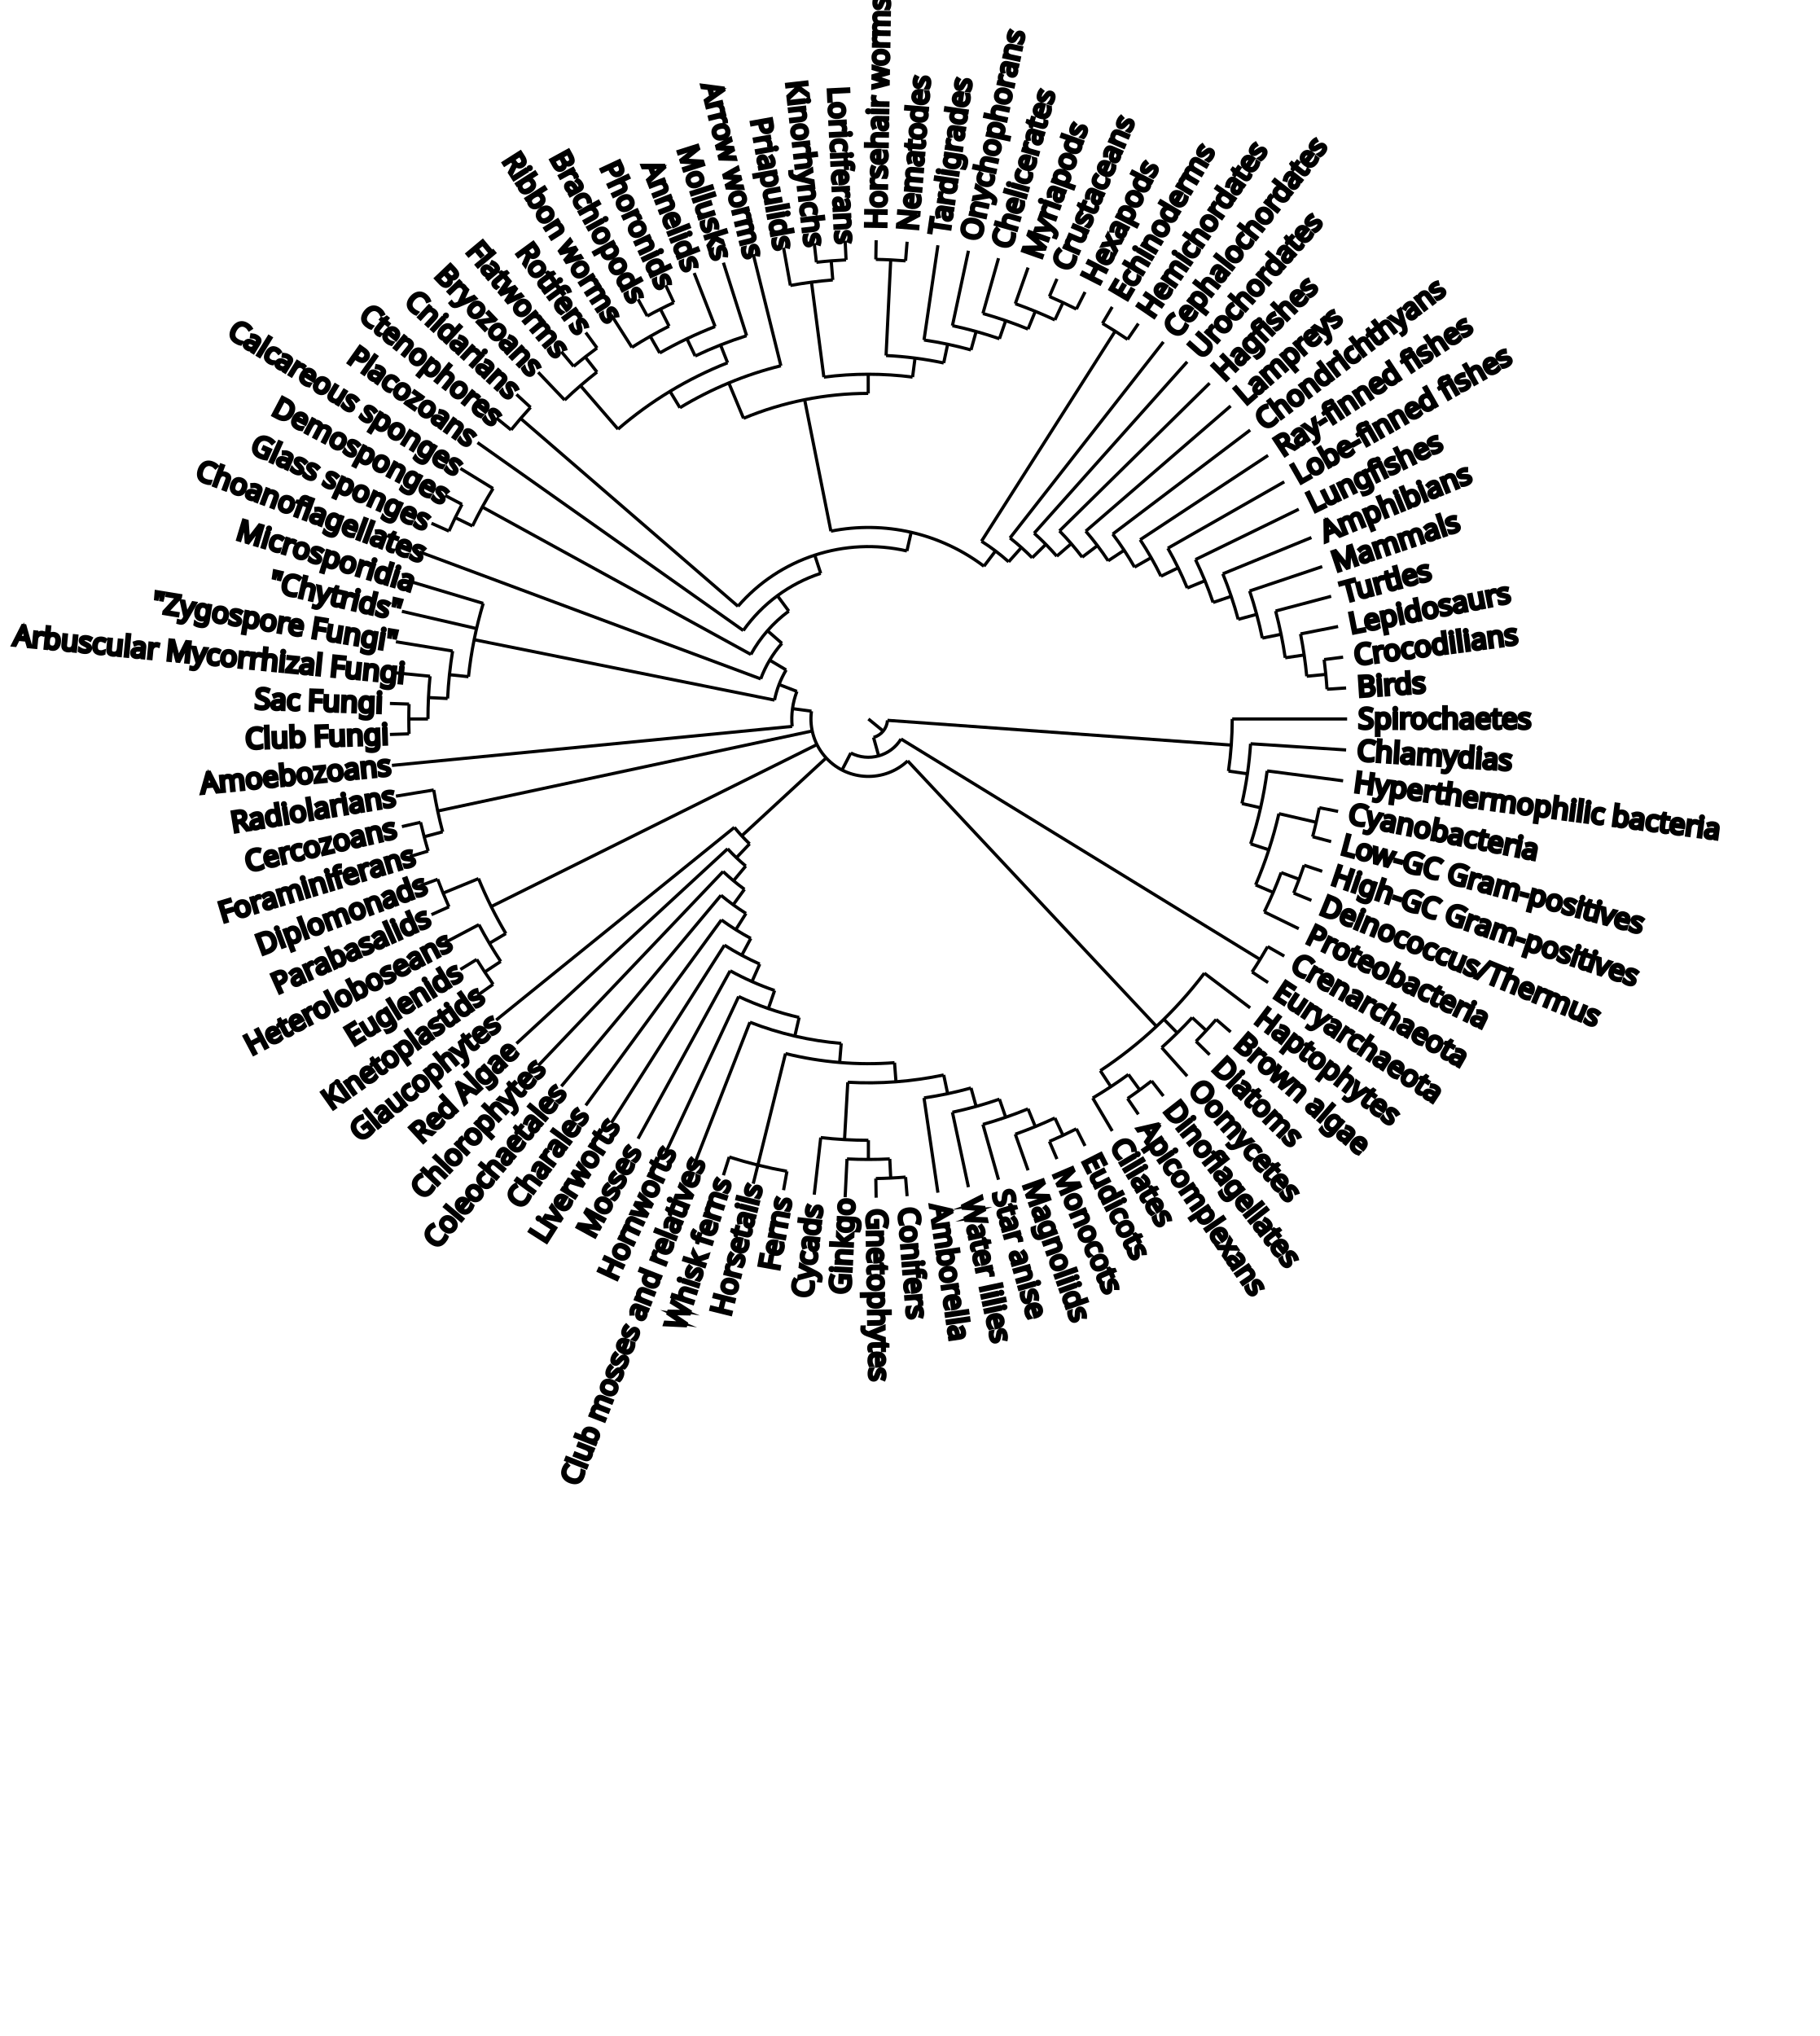
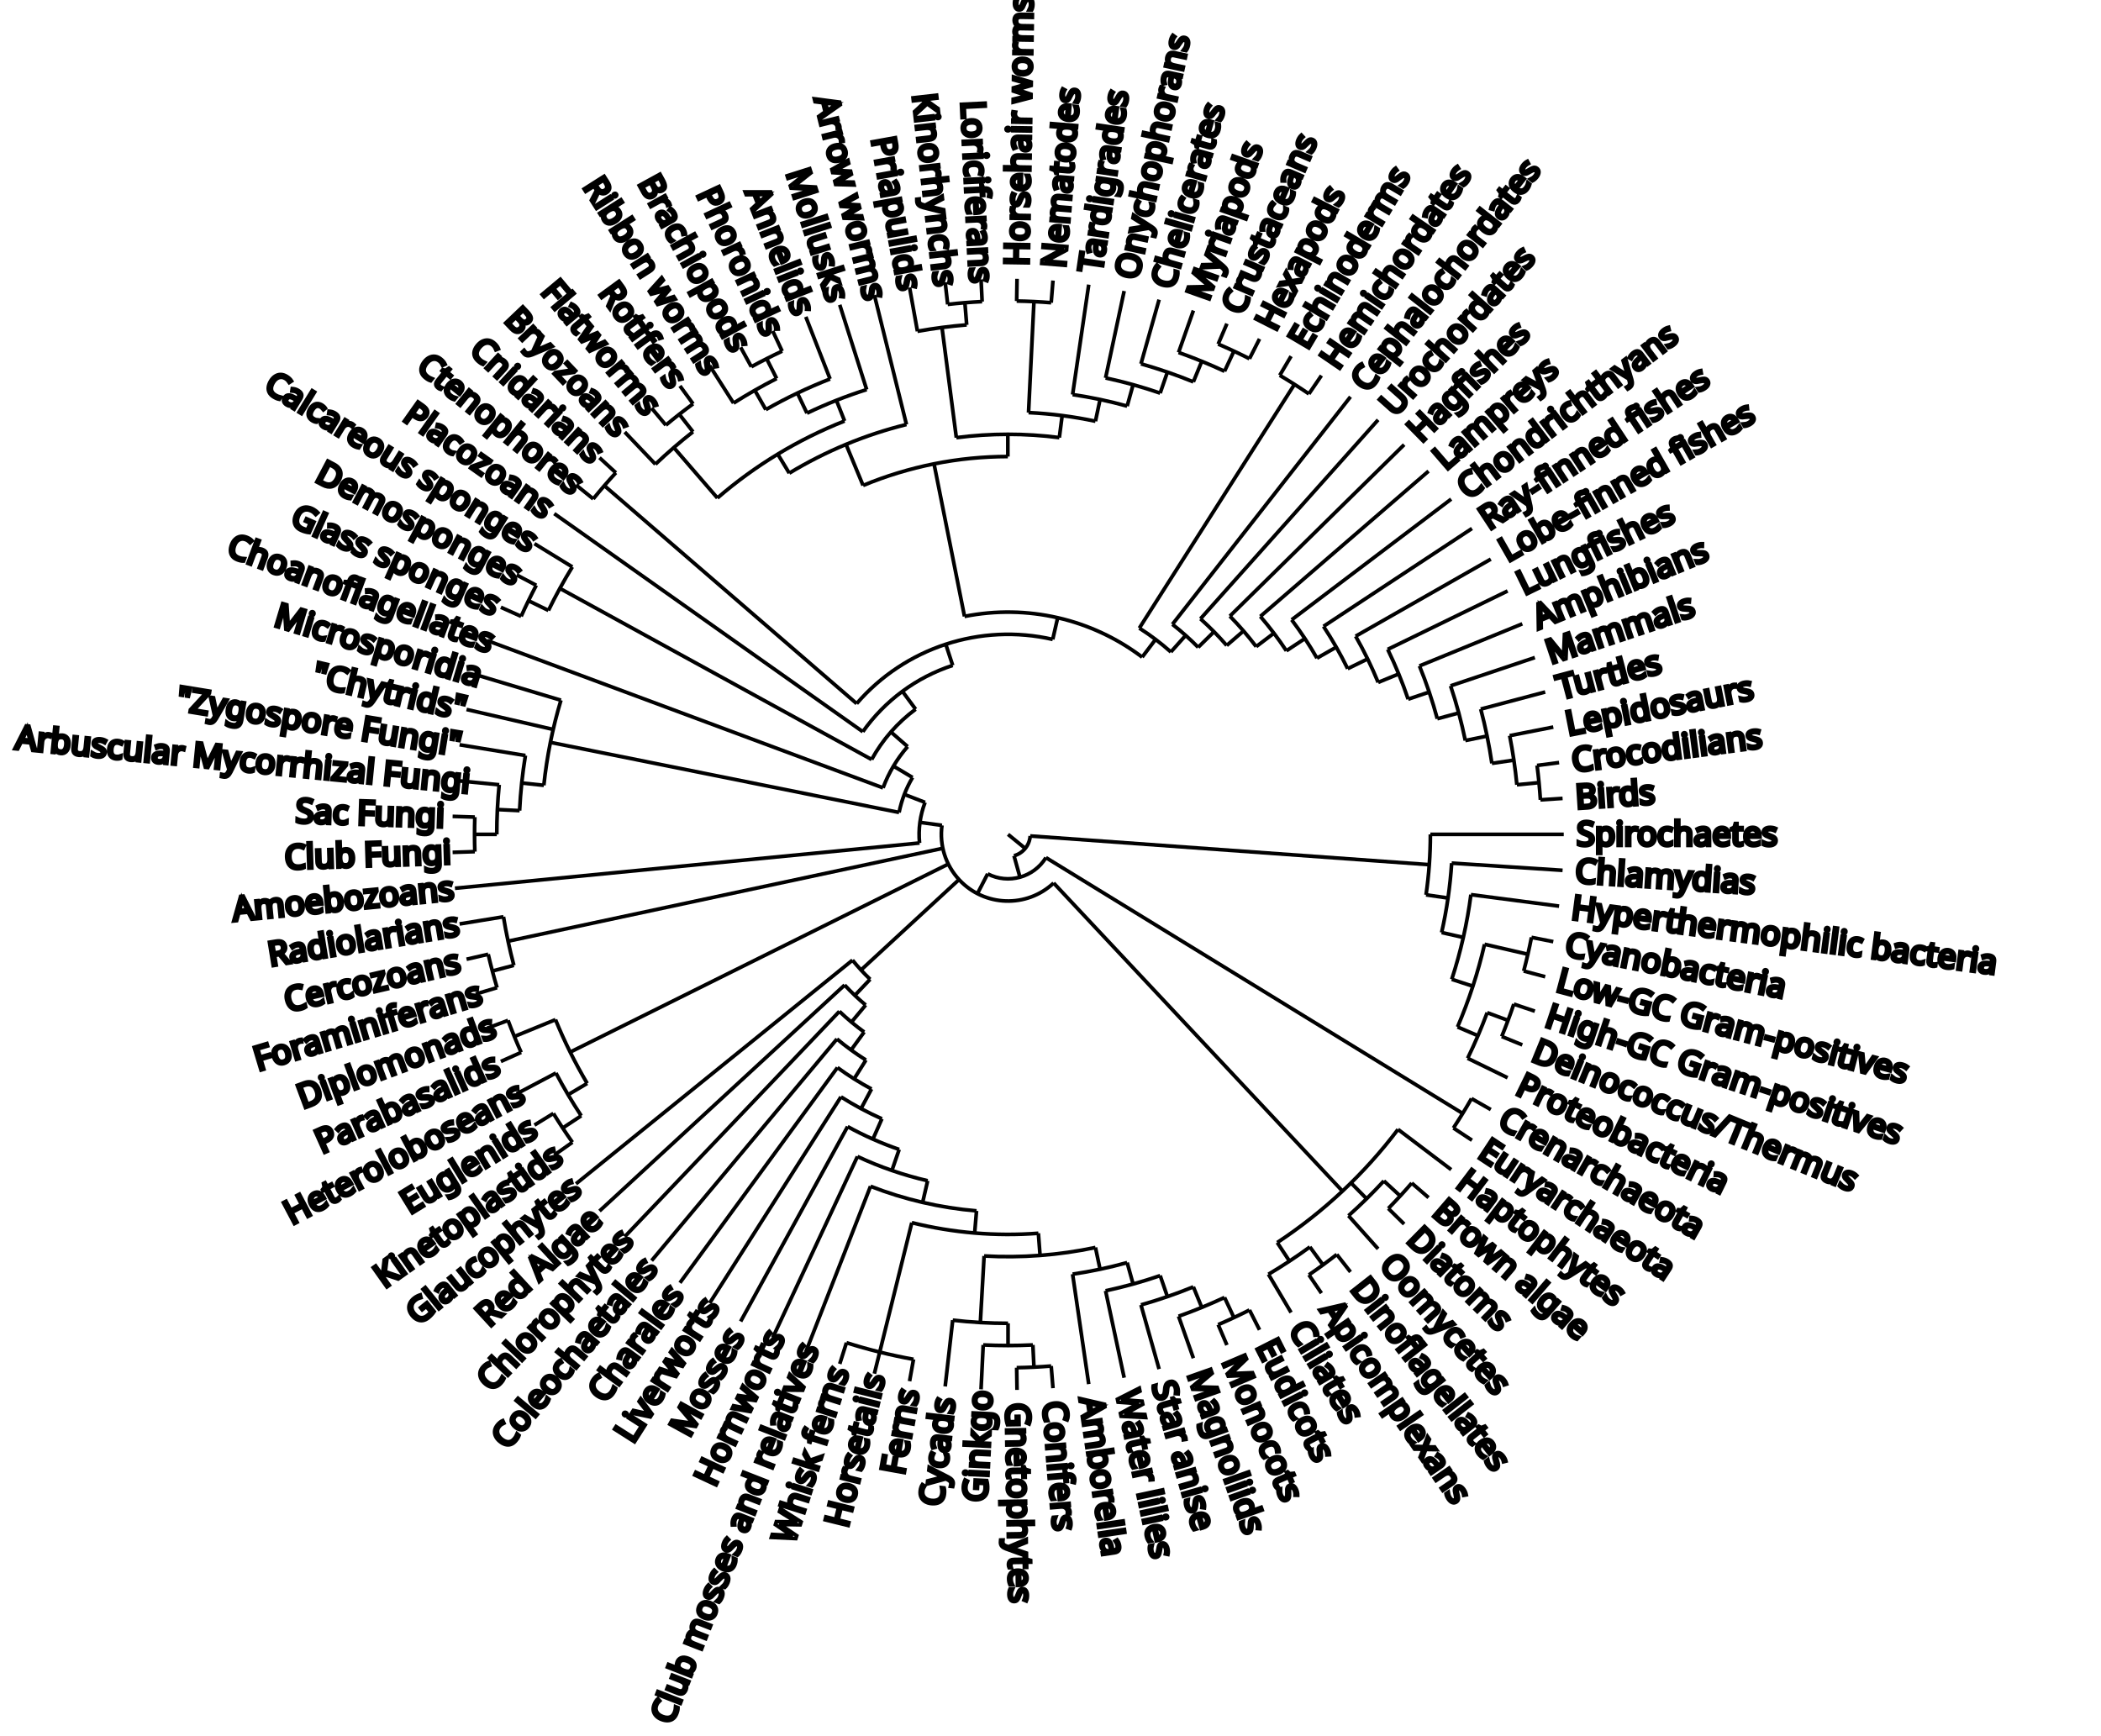
- <svg xmlns="http://www.w3.org/2000/svg" viewBox="33 170 572 640">
-   <g fill="none" stroke="#000" stroke-miterlimit="10" font-family="ArialMT" font-size="9">
+ <svg xmlns="http://www.w3.org/2000/svg" viewBox="33 170 569 470">
+   <g fill="none" stroke="#000" font-family="ArialMT" font-size="9">
    <line x1="310.66" y1="399.811" x2="306" y2="396" />
    <line x1="420.085" y1="404.212" x2="312.005" y2="396.432" />
    <path d="M312.005,396.432 c-0.184,2.536-1.939,4.684-4.389,5.367" />
    <line x1="307.616" y1="401.799" x2="309.232" y2="407.598" />
    <line x1="456.5" y1="396" x2="420.38" y2="396" />
    <path d="M420.38,396 c0,5.482-0.394,10.957-1.179,16.382" />
    <line x1="419.201" y1="412.382" x2="425.158" y2="413.244" />
    <line x1="456.185" y1="405.742" x2="426.147" y2="403.794" />
    <path d="M426.147,403.794 c-0.41,6.326-1.32,12.61-2.72,18.794" />
    <line x1="423.428" y1="422.588" x2="429.299" y2="423.917" />
    <line x1="455.239" y1="415.442" x2="431.36" y2="412.332" />
    <path d="M431.36,412.332 c-1.014,7.788-2.753,15.464-5.19,22.929" />
    <line x1="426.169" y1="435.261" x2="431.892" y2="437.13" />
    <line x1="446.783" y1="428.476" x2="435.051" y2="425.77" />
    <path d="M435.051,425.77 c-1.769,7.668-4.217,15.163-7.316,22.396" />
    <line x1="427.734" y1="448.165" x2="433.267" y2="450.536" />
    <line x1="453.667" y1="425.062" x2="447.761" y2="423.899" />
    <path d="M447.761,423.899 c-0.603,3.062-1.304,6.103-2.104,9.118" />
    <line x1="445.657" y1="433.018" x2="451.477" y2="434.56" />
    <line x1="441.407" y1="446.391" x2="435.766" y2="444.291" />
    <path d="M435.766,444.291 c-1.564,4.204-3.332,8.329-5.297,12.361" />
    <line x1="430.469" y1="456.652" x2="441.292" y2="461.926" />
    <line x1="448.676" y1="443.896" x2="442.969" y2="441.979" />
    <path d="M442.969,441.979 c-0.993,2.958-2.081,5.882-3.265,8.771" />
    <line x1="439.705" y1="450.749" x2="445.275" y2="453.03" />
    <line x1="429.128" y1="471.59" x2="316.261" y2="402.299" />
    <path d="M316.261,402.299 c-3.298,5.372-10.182,7.291-15.784,4.399" />
    <line x1="300.477" y1="406.698" x2="297.715" y2="412.048" />
    <line x1="436.741" y1="470.545" x2="431.511" y2="467.563" />
    <path d="M431.512,467.563 c-1.545,2.71-3.178,5.37-4.896,7.974" />
    <line x1="426.616" y1="475.538" x2="431.642" y2="478.852" />
    <line x1="396.567" y1="492.633" x2="318.351" y2="409.177" />
    <path d="M318.35,409.177 c-7.276,6.821-18.706,6.451-25.526-0.826c-3.719-3.968-5.452-9.399-4.718-14.788" />
    <line x1="288.105" y1="393.563" x2="282.14" y2="392.751" />
    <line x1="426.015" y1="486.811" x2="411.613" y2="475.914" />
    <path d="M411.613,475.914 c-9.081,12.001-20.14,22.365-32.704,30.65" />
    <line x1="378.909" y1="506.564" x2="382.224" y2="511.591" />
    <line x1="403.11" y1="494.695" x2="398.888" y2="490.404" />
    <line x1="412.214" y1="493.944" x2="407.789" y2="489.863" />
    <path d="M407.788,489.863 c-3.041,3.297-6.239,6.445-9.586,9.432" />
    <line x1="398.202" y1="499.295" x2="406.221" y2="508.277" />
    <line x1="419.886" y1="494.389" x2="415.33" y2="490.453" />
    <path d="M415.33,490.453 c-2.04,2.361-4.155,4.655-6.343,6.879" />
    <line x1="408.986" y1="497.332" x2="413.277" y2="501.555" />
    <line x1="391.302" y1="512.611" x2="387.747" y2="507.752" />
    <path d="M387.747,507.752 c-3.62,2.648-7.367,5.119-11.227,7.403" />
    <line x1="376.521" y1="515.155" x2="382.652" y2="525.517" />
    <line x1="398.742" y1="514.529" x2="395.032" y2="509.788" />
    <path d="M395.033,509.788 c-2.457,1.923-4.977,3.765-7.553,5.523" />
    <line x1="387.48" y1="515.312" x2="390.875" y2="520.283" />
    <line x1="266.181" y1="432.741" x2="292.727" y2="408.247" />
    <line x1="264.506" y1="439.615" x2="268.655" y2="435.253" />
    <path d="M268.655,435.254 c-1.704-1.621-3.3-3.352-4.779-5.181" />
    <line x1="263.876" y1="430.074" x2="188.989" y2="490.65" />
    <line x1="263.589" y1="446.856" x2="267.444" y2="442.233" />
    <path d="M267.445,442.233 c-2.016-1.682-3.921-3.493-5.701-5.423" />
    <line x1="261.744" y1="436.811" x2="195.36" y2="498.025" />
    <line x1="263.495" y1="454.411" x2="267.037" y2="449.544" />
    <path d="M267.037,449.544 c-2.357-1.716-4.599-3.585-6.71-5.596" />
    <line x1="260.327" y1="443.948" x2="202.196" y2="504.973" />
    <line x1="264.31" y1="462.231" x2="267.517" y2="457.137" />
    <path d="M267.517,457.137 c-2.743-1.727-5.366-3.635-7.852-5.714" />
    <line x1="259.665" y1="451.423" x2="209.468" y2="511.464" />
    <line x1="266.184" y1="470.282" x2="269.028" y2="464.976" />
    <path d="M269.028,464.976 c-3.209-1.72-6.294-3.662-9.233-5.812" />
    <line x1="259.795" y1="459.164" x2="217.144" y2="517.471" />
    <line x1="269.401" y1="478.551" x2="271.841" y2="473.048" />
    <path d="M271.841,473.048 c-3.841-1.703-7.549-3.69-11.093-5.946" />
    <line x1="260.749" y1="467.102" x2="225.193" y2="522.967" />
    <line x1="274.551" y1="487.041" x2="276.517" y2="481.352" />
    <path d="M276.517,481.352 c-4.822-1.666-9.495-3.737-13.968-6.192" />
    <line x1="262.549" y1="475.158" x2="233.582" y2="527.931" />
    <line x1="282.87" y1="495.692" x2="284.231" y2="489.828" />
    <path d="M284.231,489.828 c-6.551-1.521-12.924-3.723-19.016-6.569" />
    <line x1="265.215" y1="483.259" x2="242.273" y2="532.342" />
    <line x1="296.962" y1="503.982" x2="297.464" y2="497.983" />
    <path d="M297.465,497.983 c-9.84-0.824-19.509-3.067-28.707-6.66" />
    <line x1="268.758" y1="491.323" x2="251.232" y2="536.182" />
    <line x1="314.674" y1="510.051" x2="314.217" y2="504.048" />
    <path d="M314.218,504.048 c-11.507,0.875-23.079-0.094-34.281-2.869" />
    <line x1="279.937" y1="501.179" x2="271.249" y2="536.239" />
    <line x1="330.921" y1="513.793" x2="329.676" y2="507.902" />
    <path d="M329.675,507.903 c-9.905,2.096-20.046,2.866-30.155,2.293" />
    <line x1="299.521" y1="510.196" x2="298.498" y2="528.228" />
    <line x1="339.872" y1="517.798" x2="338.259" y2="511.998" />
    <path d="M338.259,511.998 c-4.854,1.35-9.788,2.394-14.772,3.126" />
    <line x1="323.485" y1="515.123" x2="327.856" y2="544.904" />
    <line x1="349.163" y1="521.209" x2="347.201" y2="515.518" />
    <path d="M347.201,515.518 c-4.84,1.669-9.776,3.042-14.784,4.111" />
    <line x1="332.418" y1="519.629" x2="337.449" y2="543.177" />
    <line x1="358.468" y1="524.134" x2="356.187" y2="518.562" />
    <path d="M356.187,518.562 c-4.632,1.897-9.368,3.529-14.186,4.891" />
    <line x1="342.001" y1="523.453" x2="346.91" y2="540.833" />
    <line x1="367.178" y1="526.889" x2="364.629" y2="521.435" />
    <path d="M364.629,521.435 c-4.063,1.899-8.218,3.601-12.445,5.096" />
    <line x1="352.184" y1="526.53" x2="356.199" y2="537.882" />
    <line x1="374.108" y1="530.207" x2="371.385" y2="524.839" />
    <path d="M371.384,524.839 c-2.782,1.412-5.608,2.732-8.477,3.962" />
    <line x1="362.907" y1="528.801" x2="365.278" y2="534.334" />
    <line x1="306" y1="534.46" x2="306" y2="528.44" />
    <path d="M306,528.44 c-5.006,0-10.007-0.284-14.981-0.851" />
    <line x1="291.019" y1="527.59" x2="288.976" y2="545.534" />
    <line x1="313.017" y1="540.31" x2="312.725" y2="534.297" />
    <path d="M312.724,534.297 c-4.479,0.218-8.968,0.218-13.448,0" />
    <line x1="299.276" y1="534.297" x2="298.691" y2="546.322" />
    <line x1="318.173" y1="546.007" x2="317.686" y2="540.007" />
    <path d="M317.686,540.007 c-3.11,0.252-6.227,0.404-9.346,0.454" />
    <line x1="308.34" y1="540.461" x2="308.437" y2="546.48" />
    <line x1="279.333" y1="544.118" x2="280.4" y2="538.193" />
    <path d="M280.399,538.193 c-6.143-1.105-12.207-2.608-18.155-4.499" />
    <line x1="262.244" y1="533.695" x2="260.421" y2="539.432" />
    <line x1="269.801" y1="542.082" x2="271.249" y2="536.239" />
    <line x1="187.417" y1="454.978" x2="289.83" y2="404.042" />
    <line x1="186.845" y1="466.521" x2="192.025" y2="463.454" />
    <path d="M192.025,463.454 c-3.279-5.54-6.149-11.311-8.588-17.268" />
    <line x1="183.437" y1="446.187" x2="172.295" y2="450.749" />
    <line x1="185.384" y1="475.538" x2="190.41" y2="472.224" />
    <path d="M190.41,472.224 c-2.469-3.744-4.755-7.606-6.849-11.573" />
    <line x1="183.561" y1="460.65" x2="172.914" y2="466.272" />
    <line x1="183.107" y1="482.877" x2="188.023" y2="479.402" />
    <path d="M188.023,479.402 c-1.801-2.549-3.519-5.153-5.151-7.812" />
    <line x1="182.872" y1="471.59" x2="177.742" y2="474.74" />
    <line x1="168.644" y1="457.511" x2="174.138" y2="455.051" />
    <path d="M174.138,455.05 c-1.275-2.847-2.458-5.734-3.546-8.658" />
    <line x1="170.592" y1="446.391" x2="164.95" y2="448.491" />
    <line x1="170.597" y1="424.934" x2="288.339" y2="399.773" />
    <line x1="166.343" y1="433.018" x2="172.162" y2="431.476" />
    <path d="M172.162,431.475 c-1.149-4.336-2.087-8.724-2.81-13.15" />
    <line x1="169.352" y1="418.324" x2="157.468" y2="420.265" />
    <line x1="161.849" y1="439.25" x2="167.614" y2="437.521" />
    <path d="M167.615,437.521 c-0.897-2.988-1.696-6.005-2.397-9.045" />
    <line x1="165.217" y1="428.476" x2="159.351" y2="429.828" />
    <line x1="156.21" y1="410.6" x2="282.034" y2="398.336" />
    <path d="M282.034,398.336 c-0.364-3.732,0.149-7.497,1.497-10.996" />
    <line x1="283.531" y1="387.34" x2="277.914" y2="385.175" />
    <line x1="182.059" y1="371.086" x2="276.49" y2="390.068" />
    <path d="M276.49,390.068 c0.672-3.342,1.907-6.546,3.652-9.475" />
    <line x1="280.142" y1="380.593" x2="274.97" y2="377.512" />
    <line x1="174.293" y1="382.085" x2="180.28" y2="382.717" />
    <path d="M180.28,382.718 c0.825-7.81,2.376-15.526,4.633-23.048" />
    <line x1="184.913" y1="359.67" x2="161.849" y2="352.75" />
    <line x1="167.704" y1="389.276" x2="173.716" y2="389.568" />
    <path d="M173.716,389.568 c0.243-5,0.77-9.982,1.576-14.922" />
    <line x1="175.293" y1="374.646" x2="157.469" y2="371.734" />
    <line x1="161.52" y1="396" x2="167.54" y2="396" />
    <path d="M167.54,396 c0-4.485,0.218-8.968,0.653-13.432" />
    <line x1="168.193" y1="382.568" x2="156.21" y2="381.4" />
    <line x1="155.579" y1="400.873" x2="161.596" y2="400.679" />
    <path d="M161.596,400.679 c-0.101-3.118-0.101-6.239,0-9.357" />
    <line x1="161.596" y1="391.321" x2="155.579" y2="391.126" />
    <line x1="159.351" y1="362.171" x2="182.815" y2="367.584" />
    <line x1="164.95" y1="343.509" x2="272.148" y2="383.402" />
    <path d="M272.148,383.402 c1.525-4.098,3.781-7.885,6.659-11.176" />
    <line x1="278.807" y1="372.226" x2="274.275" y2="368.264" />
    <line x1="184.624" y1="329.375" x2="269.06" y2="375.723" />
    <path d="M269.059,375.723 c2.937-5.351,7.001-9.999,11.912-13.625" />
    <line x1="280.971" y1="362.098" x2="277.395" y2="357.255" />
    <line x1="176.12" y1="332.711" x2="181.531" y2="335.348" />
    <path d="M181.531,335.348 c1.965-4.032,4.124-7.966,6.471-11.789" />
    <line x1="188.002" y1="323.559" x2="177.741" y2="317.26" />
    <line x1="168.644" y1="334.489" x2="174.138" y2="336.95" />
    <path d="M174.138,336.95 c1.275-2.847,2.642-5.653,4.099-8.412" />
    <line x1="178.237" y1="328.538" x2="172.913" y2="325.728" />
    <line x1="183.107" y1="309.123" x2="266.674" y2="368.199" />
    <path d="M266.674,368.199 c5.972-8.448,14.506-14.748,24.337-17.968" />
    <line x1="291.012" y1="350.231" x2="289.138" y2="344.511" />
    <line x1="196.67" y1="301.546" x2="265.001" y2="360.58" />
    <path d="M265.001,360.58 c13.116-15.182,33.548-21.873,53.103-17.391" />
    <line x1="318.104" y1="343.189" x2="319.45" y2="337.321" />
    <line x1="188.988" y1="301.351" x2="193.668" y2="305.136" />
    <path d="M193.669,305.136 c1.962-2.426,4.002-4.787,6.117-7.081" />
    <line x1="199.786" y1="298.056" x2="195.361" y2="293.975" />
    <line x1="285.958" y1="295.642" x2="294.21" y2="336.966" />
    <path d="M294.211,336.966 c16.877-3.37,34.389,0.644,48.113,11.028" />
    <line x1="342.324" y1="347.994" x2="345.956" y2="343.193" />
    <line x1="262.122" y1="290.371" x2="266.741" y2="301.49" />
    <path d="M266.74,301.49 c12.427-5.162,25.751-7.823,39.208-7.83" />
    <line x1="305.948" y1="293.66" x2="305.945" y2="287.64" />
    <line x1="243.632" y1="293.013" x2="246.75" y2="298.162" />
    <path d="M246.75,298.162 c9.855-5.968,20.555-10.413,31.738-13.184" />
    <line x1="278.489" y1="284.978" x2="269.801" y2="249.918" />
    <line x1="215.482" y1="291.226" x2="227.289" y2="304.892" />
    <path d="M227.289,304.892 c10.229-8.837,21.873-15.888,34.443-20.858" />
    <line x1="261.732" y1="284.033" x2="259.519" y2="278.436" />
    <line x1="202.197" y1="287.027" x2="210.5" y2="295.745" />
    <path d="M210.501,295.745 c3.248-3.094,6.644-6.028,10.176-8.792" />
    <line x1="220.677" y1="286.954" x2="216.967" y2="282.212" />
    <line x1="209.468" y1="280.537" x2="213.329" y2="285.155" />
    <path d="M213.329,285.155 c2.394-2.001,4.851-3.924,7.369-5.766" />
    <line x1="220.699" y1="279.389" x2="217.145" y2="274.53" />
    <line x1="248.951" y1="276.477" x2="251.544" y2="281.91" />
    <path d="M251.544,281.91 c5.237-2.5,10.639-4.636,16.17-6.393" />
    <line x1="267.714" y1="275.517" x2="260.421" y2="252.568" />
    <line x1="237.418" y1="275.718" x2="240.4" y2="280.948" />
    <path d="M240.4,280.948 c5.592-3.188,11.409-5.965,17.404-8.307" />
    <line x1="257.804" y1="272.641" x2="251.232" y2="255.819" />
    <line x1="225.193" y1="269.033" x2="231.659" y2="279.19" />
    <path d="M231.658,279.19 c3.784-2.408,7.683-4.631,11.682-6.661" />
    <line x1="243.34" y1="272.53" x2="240.616" y2="267.162" />
    <line x1="233.582" y1="264.069" x2="236.479" y2="269.346" />
    <path d="M236.479,269.346 c2.735-1.501,5.518-2.913,8.344-4.234" />
    <line x1="244.822" y1="265.111" x2="242.273" y2="259.658" />
    <line x1="288.113" y1="258.7" x2="292.001" y2="288.548" />
    <path d="M292.001,288.548 c9.257-1.206,18.631-1.211,27.89-0.014" />
    <line x1="319.89" y1="288.534" x2="320.662" y2="282.564" />
    <line x1="279.333" y1="247.881" x2="281.466" y2="259.731" />
    <path d="M281.466,259.731 c4.414-0.795,8.865-1.374,13.335-1.737" />
    <line x1="294.801" y1="257.994" x2="294.314" y2="251.994" />
    <line x1="288.976" y1="246.466" x2="289.657" y2="252.447" />
    <path d="M289.657,252.447 c3.1-0.353,6.21-0.605,9.326-0.757" />
    <line x1="298.984" y1="251.69" x2="298.692" y2="245.678" />
    <line x1="313.017" y1="251.69" x2="311.555" y2="281.754" />
    <path d="M311.555,281.755 c6.093,0.296,12.152,1.079,18.121,2.342" />
    <line x1="329.675" y1="284.097" x2="330.921" y2="278.207" />
    <line x1="308.438" y1="245.52" x2="308.34" y2="251.539" />
    <path d="M308.34,251.539 c3.119,0.051,6.235,0.202,9.346,0.454" />
    <line x1="317.686" y1="251.993" x2="318.173" y2="245.993" />
    <line x1="327.856" y1="247.096" x2="323.486" y2="276.876" />
    <path d="M323.485,276.876 c4.985,0.732,9.919,1.776,14.773,3.126" />
    <line x1="338.259" y1="280.002" x2="339.872" y2="274.202" />
    <line x1="337.449" y1="248.823" x2="332.418" y2="272.371" />
    <path d="M332.418,272.371 c5.007,1.07,9.943,2.443,14.784,4.111" />
    <line x1="347.201" y1="276.482" x2="349.163" y2="270.792" />
    <line x1="346.91" y1="251.167" x2="342.001" y2="268.547" />
    <path d="M342.001,268.547 c4.817,1.361,9.553,2.993,14.187,4.89" />
    <line x1="356.187" y1="273.437" x2="358.468" y2="267.866" />
    <line x1="356.199" y1="254.119" x2="352.184" y2="265.47" />
    <path d="M352.184,265.469 c4.229,1.496,8.382,3.197,12.445,5.096" />
    <line x1="364.629" y1="270.565" x2="367.178" y2="265.111" />
    <line x1="365.278" y1="257.666" x2="362.907" y2="263.199" />
    <path d="M362.907,263.199 c2.868,1.229,5.695,2.55,8.477,3.962" />
    <line x1="371.384" y1="267.161" x2="374.108" y2="261.793" />
    <line x1="383.574" y1="274.112" x2="341.555" y2="340.135" />
    <path d="M341.555,340.135 c3.018,1.92,5.874,4.082,8.542,6.463" />
    <line x1="350.097" y1="346.598" x2="354.105" y2="342.106" />
    <line x1="382.652" y1="266.483" x2="379.587" y2="271.664" />
    <path d="M379.587,271.664 c2.685,1.589,5.317,3.264,7.894,5.024" />
    <line x1="387.48" y1="276.688" x2="390.875" y2="271.717" />
    <line x1="398.742" y1="277.471" x2="350.517" y2="339.106" />
    <path d="M350.517,339.106 c2.458,1.923,4.788,4.003,6.976,6.227" />
    <line x1="357.492" y1="345.333" x2="361.783" y2="341.111" />
    <line x1="406.221" y1="283.723" x2="358.114" y2="337.616" />
    <path d="M358.114,337.616 c2.521,2.251,4.896,4.662,7.104,7.22" />
    <line x1="365.219" y1="344.836" x2="369.773" y2="340.9" />
    <line x1="413.277" y1="290.446" x2="366.076" y2="336.89" />
    <path d="M366.075,336.89 c2.553,2.594,4.935,5.35,7.13,8.252" />
    <line x1="373.205" y1="345.142" x2="378.005" y2="341.509" />
    <line x1="419.886" y1="297.611" x2="374.331" y2="336.967" />
    <path d="M374.331,336.967 c2.548,2.949,4.902,6.06,7.047,9.313" />
    <line x1="381.379" y1="346.279" x2="386.403" y2="342.964" />
    <line x1="426.015" y1="305.189" x2="382.811" y2="337.881" />
    <path d="M382.81,337.881 c2.506,3.312,4.795,6.782,6.854,10.389" />
    <line x1="389.662" y1="348.27" x2="394.892" y2="345.287" />
    <line x1="431.642" y1="313.148" x2="391.437" y2="339.661" />
    <path d="M391.437,339.661 c2.424,3.676,4.608,7.505,6.54,11.463" />
    <line x1="397.976" y1="351.124" x2="403.386" y2="348.484" />
    <line x1="436.741" y1="321.455" x2="400.134" y2="342.328" />
    <path d="M400.134,342.327 c2.3,4.035,4.339,8.213,6.103,12.509" />
    <line x1="406.237" y1="354.836" x2="411.806" y2="352.55" />
    <line x1="441.292" y1="330.074" x2="408.822" y2="345.896" />
    <path d="M408.822,345.896 c2.131,4.372,3.979,8.876,5.537,13.484" />
    <line x1="414.359" y1="359.38" x2="420.062" y2="357.453" />
    <line x1="445.276" y1="338.97" x2="417.421" y2="350.375" />
    <path d="M417.421,350.375 c1.909,4.663,3.523,9.441,4.835,14.306" />
    <line x1="422.255" y1="364.681" x2="428.068" y2="363.115" />
    <line x1="448.676" y1="348.104" x2="425.848" y2="355.768" />
    <path d="M425.848,355.768 c1.629,4.854,2.962,9.801,3.991,14.816" />
    <line x1="429.839" y1="370.584" x2="435.735" y2="369.374" />
    <line x1="451.477" y1="357.44" x2="434.02" y2="362.067" />
    <path d="M434.02,362.067 c1.283,4.839,2.29,9.746,3.017,14.699" />
    <line x1="437.036" y1="376.766" x2="442.992" y2="375.892" />
    <line x1="453.667" y1="366.938" x2="441.854" y2="369.263" />
    <path d="M441.854,369.263 c0.866,4.401,1.519,8.841,1.953,13.305" />
    <line x1="443.807" y1="382.568" x2="449.799" y2="381.984" />
    <line x1="455.239" y1="376.557" x2="449.27" y2="377.335" />
    <path d="M449.27,377.335 c0.402,3.094,0.706,6.2,0.908,9.313" />
    <line x1="450.177" y1="386.648" x2="456.184" y2="386.258" />
    <text transform="matrix(1 0 0 1 460 399)">Spirochaetes</text>
    <text transform="matrix(0.9979 0.0647 -0.0647 0.9979 459.4824 408.9629)">Chlamydias</text>
    <text transform="matrix(0.9916 0.1292 -0.1292 0.9916 458.3223 418.8691)">Hyperthermophilic bacteria</text>
    <text transform="matrix(0.9812 0.1931 -0.1931 0.9812 456.5225 428.6816)">Cyanobacteria</text>
    <text transform="matrix(0.9666 0.2562 -0.2562 0.9666 454.0908 438.3564)">Low-GC Gram-positives</text>
    <text transform="matrix(0.948 0.3182 -0.3182 0.948 451.04 447.8545)">High-GC Gram-positives</text>
    <text transform="matrix(0.9254 0.3789 -0.3789 0.9254 447.377 457.1328)">Deinococcus/Thermus</text>
    <text transform="matrix(0.899 0.438 -0.438 0.899 443.124 466.1553)">Proteobacteria</text>
    <text transform="matrix(0.8687 0.4953 -0.4953 0.8687 438.2969 474.8857)">Crenarchaeota</text>
    <text transform="matrix(0.8348 0.5505 -0.5505 0.8348 432.9121 483.2842)">Euryarchaeota</text>
    <text transform="matrix(0.7974 0.6034 -0.6034 0.7974 426.9961 491.3164)">Haptophytes</text>
    <text transform="matrix(0.7567 0.6537 -0.6537 0.7567 420.5723 498.9473)">Brown algae</text>
    <text transform="matrix(0.7128 0.7014 -0.7014 0.7128 413.6689 506.1475)">Diatoms</text>
    <text transform="matrix(0.6659 0.746 -0.746 0.6659 406.3125 512.8848)">Oomycetes</text>
    <text transform="matrix(0.6162 0.7876 -0.7876 0.6162 398.5371 519.1328)">Dinoflagellates</text>
    <text transform="matrix(0.564 0.8258 -0.8258 0.564 390.373 524.8652)">Apicomplexans</text>
    <text transform="matrix(0.5093 0.8606 -0.8606 0.5093 381.8535 530.0566)">Ciliates</text>
    <text transform="matrix(0.4525 0.8917 -0.8917 0.4525 373.0166 534.6855)">Eudicots</text>
    <text transform="matrix(0.3939 0.9192 -0.9192 0.3939 363.8994 538.7324)">Monocots</text>
    <text transform="matrix(0.3336 0.9427 -0.9427 0.3336 354.5391 542.1807)">Magnoliids</text>
    <text transform="matrix(0.2718 0.9623 -0.9623 0.2718 344.9736 545.0166)">Star anise</text>
    <text transform="matrix(0.209 0.9779 -0.9779 0.209 335.2471 547.2266)">Water lilies</text>
    <text transform="matrix(0.1452 0.9894 -0.9894 0.1452 325.3965 548.8047)">Amborella</text>
    <text transform="matrix(0.0809 0.9967 -0.9967 0.0809 315.4658 549.7383)">Conifers</text>
    <text transform="matrix(0.0162 1 -1 0.0162 305.4932 550.0283)">Gnetophytes</text>
    <text transform="matrix(0.0486 -0.9988 0.9988 0.0486 300.2061 576.9326)">Ginkgo</text>
    <text transform="matrix(0.1131 -0.9936 0.9936 0.1131 288.2812 578.166)">Cycads</text>
    <text transform="matrix(0.1772 -0.9842 0.9842 0.1772 277.7676 569.7461)">Ferns</text>
    <text transform="matrix(0.2405 -0.9706 0.9706 0.2405 262.4902 584.0547)">Horsetails</text>
    <text transform="matrix(0.3028 -0.953 0.953 0.3028 247.9863 588.4688)">Whisk ferns</text>
    <text transform="matrix(0.3639 -0.9314 0.9314 0.3639 214.9072 637.4023)">Club mosses and relatives</text>
    <text transform="matrix(0.4234 -0.9059 0.9059 0.4234 226.5723 573.0205)">Hornworts</text>
    <text transform="matrix(0.4812 -0.8766 0.8766 0.4812 219.6104 559.6182)">Mosses</text>
    <text transform="matrix(0.5369 -0.8436 0.8436 0.5369 204.3682 561.2754)">Liverworts</text>
    <text transform="matrix(0.5904 -0.8071 0.8071 0.5904 196.835 550.3145)">Charales</text>
    <text transform="matrix(0.6414 -0.7672 0.7672 0.6414 170.3984 562.8711)">Coleochaetales</text>
    <text transform="matrix(0.6897 -0.7241 0.7241 0.6897 166.0898 547.2285)">Chlorophytes</text>
    <text transform="matrix(0.7351 -0.6779 0.6779 0.7351 165.416 529.7188)">Red Algae</text>
    <text transform="matrix(0.7775 -0.6289 0.6289 0.7775 146.1699 529.1445)">Glaucophytes</text>
    <text transform="matrix(0.8166 -0.5773 0.5773 0.8166 137.0703 519.0957)">Kinetoplastids</text>
    <text transform="matrix(0.8522 -0.5232 0.5232 0.8522 143.9443 499.0098)">Euglenids</text>
    <text transform="matrix(0.8843 -0.4669 0.4669 0.8843 111.9717 501.8438)">Heteroloboseans</text>
    <text transform="matrix(0.9127 -0.4087 0.4087 0.9127 120.1299 482.5234)">Parabasalids</text>
    <text transform="matrix(0.9372 -0.3488 0.3488 0.9372 114.9199 470.3105)">Diplomonads</text>
    <text transform="matrix(0.9578 -0.2874 0.2874 0.9578 102.8477 460.0859)">Foraminiferans</text>
    <text transform="matrix(0.9744 -0.2248 0.2248 0.9744 110.8174 444.1035)">Cercozoans</text>
    <text transform="matrix(0.9869 -0.1612 0.1612 0.9869 106.1396 431.6904)">Radiolarians</text>
    <text transform="matrix(0.9953 -0.097 0.097 0.9953 96.2861 419.4551)">Amoebozoans</text>
    <text transform="matrix(0.9995 -0.0324 0.0324 0.9995 110.1997 405.3457)">Club Fungi</text>
    <text transform="matrix(0.9995 0.0324 -0.0324 0.9995 113.0039 392.748)">Sac Fungi</text>
    <text transform="matrix(0.9953 0.097 -0.097 0.9953 36.9819 372.793)">Arbuscular Mycorrhizal Fungi</text>
    <text transform="matrix(0.9869 0.1612 -0.1612 0.9869 80.499 362.2012)">"Zygospore Fungi"</text>
    <text transform="matrix(0.9744 0.2248 -0.2248 0.9744 117.2637 355.542)">"Chytrids"</text>
    <text transform="matrix(0.9578 0.2874 -0.2874 0.9578 106.8696 339.3867)">Microsporidia</text>
    <text transform="matrix(0.9372 0.3488 -0.3488 0.9372 94.0825 320.3389)">Choanoflagellates</text>
    <text transform="matrix(0.9127 0.4087 -0.4087 0.9127 111.2891 312.0918)">Glass sponges</text>
    <text transform="matrix(0.8843 0.4669 -0.4669 0.8843 118.0127 300.1309)">Demosponges</text>
    <text transform="matrix(0.8522 0.5232 -0.5232 0.8522 104.1602 275.6064)">Calcareous sponges</text>
    <text transform="matrix(0.8166 0.5773 -0.5773 0.8166 141.772 283.5762)">Placozoans</text>
    <text transform="matrix(0.7775 0.6289 -0.6289 0.7775 145.5068 270.0371)">Ctenophores</text>
    <text transform="matrix(0.7351 0.6779 -0.6779 0.7351 159.8779 265.335)">Cnidarians</text>
    <text transform="matrix(0.6897 0.7241 -0.7241 0.6897 169.332 256.874)">Bryozoans</text>
    <text transform="matrix(0.6414 0.7672 -0.7672 0.6414 179.2651 249.0879)">Flatworms</text>
    <text transform="matrix(0.5904 0.8071 -0.8071 0.5904 194.9448 249.2637)">Rotifers</text>
    <text transform="matrix(0.5369 0.8436 -0.8436 0.5369 190.7168 220.4482)">Ribbon worms</text>
    <text transform="matrix(0.4812 0.8766 -0.8766 0.4812 205.6895 219.4912)">Brachiopods</text>
    <text transform="matrix(0.4234 0.9059 -0.9059 0.4234 221.5596 222.4268)">Phoronids</text>
    <text transform="matrix(0.3639 0.9314 -0.9314 0.3639 234.792 221.9814)">Annelids</text>
    <text transform="matrix(0.3029 0.953 -0.953 0.3029 245.9033 216.7842)">Mollusks</text>
    <text transform="matrix(0.2405 0.9706 -0.9706 0.2405 253.5391 196.7705)">Arrow worms</text>
    <text transform="matrix(0.1772 0.9842 -0.9842 0.1772 269.0264 207.5703)">Priapulids</text>
    <text transform="matrix(0.1131 0.9936 -0.9936 0.1131 280.1699 195.6367)">Kinorhynchs</text>
    <text transform="matrix(0.0486 0.9988 -0.9988 0.0486 293.3398 197.3809)">Loriciferans</text>
    <text transform="matrix(0.0162 -1 1 0.0162 311.4941 242.0679)">Horsehair worms</text>
    <text transform="matrix(0.0809 -0.9967 0.9967 0.0809 321.4463 242.7476)">Nematodes</text>
    <text transform="matrix(0.1452 -0.9894 0.9894 0.1452 331.333 244.0684)">Tardigrades</text>
    <text transform="matrix(0.209 -0.9779 0.9779 0.209 341.1162 246.0269)">Onychophorans</text>
    <text transform="matrix(0.2718 -0.9623 0.9623 0.2718 350.75 248.6133)">Chelicerates</text>
    <text transform="matrix(0.3336 -0.9427 0.9427 0.3336 360.1953 251.8208)">Myriapods</text>
    <text transform="matrix(0.3939 -0.9192 0.9192 0.3939 369.4131 255.6309)">Crustaceans</text>
    <text transform="matrix(0.4525 -0.8917 0.8917 0.4525 378.3672 260.0298)">Hexapods</text>
    <text transform="matrix(0.5093 -0.8606 0.8606 0.5093 387.0176 265.0005)">Echinoderms</text>
    <text transform="matrix(0.564 -0.8258 0.8258 0.564 395.3271 270.5176)">Hemichordates</text>
    <text transform="matrix(0.6162 -0.7876 0.7876 0.6162 403.2617 276.563)">Cephalochordates</text>
    <text transform="matrix(0.6659 -0.746 0.746 0.6659 410.79 283.1094)">Urochordates</text>
    <text transform="matrix(0.7128 -0.7014 0.7014 0.7128 417.876 290.1294)">Hagfishes</text>
    <text transform="matrix(0.7567 -0.6537 0.6537 0.7567 424.4951 297.5928)">Lampreys</text>
    <text transform="matrix(0.7974 -0.6034 0.6034 0.7974 430.6172 305.4692)">Chondrichthyans</text>
    <text transform="matrix(0.8348 -0.5505 0.5505 0.8348 436.2148 313.7261)">Ray-finned fishes</text>
    <text transform="matrix(0.8687 -0.4953 0.4953 0.8687 441.2686 322.3276)">Lobe-finned fishes</text>
    <text transform="matrix(0.899 -0.438 0.438 0.899 445.7529 331.2373)">Lungfishes</text>
    <text transform="matrix(0.9254 -0.3789 0.3789 0.9254 449.6514 340.4199)">Amphibians</text>
    <text transform="matrix(0.948 -0.3182 0.3182 0.948 452.9482 349.834)">Mammals</text>
    <text transform="matrix(0.9666 -0.2562 0.2562 0.9666 455.6289 359.4434)">Turtles</text>
    <text transform="matrix(0.9812 -0.1931 0.1931 0.9812 457.6816 369.2051)">Lepidosaurs</text>
    <text transform="matrix(0.9916 -0.1292 0.1292 0.9916 459.0967 379.0801)">Crocodilians</text>
    <text transform="matrix(0.9979 -0.0647 0.0647 0.9979 459.8711 389.0254)">Birds</text>
  </g>
</svg>
